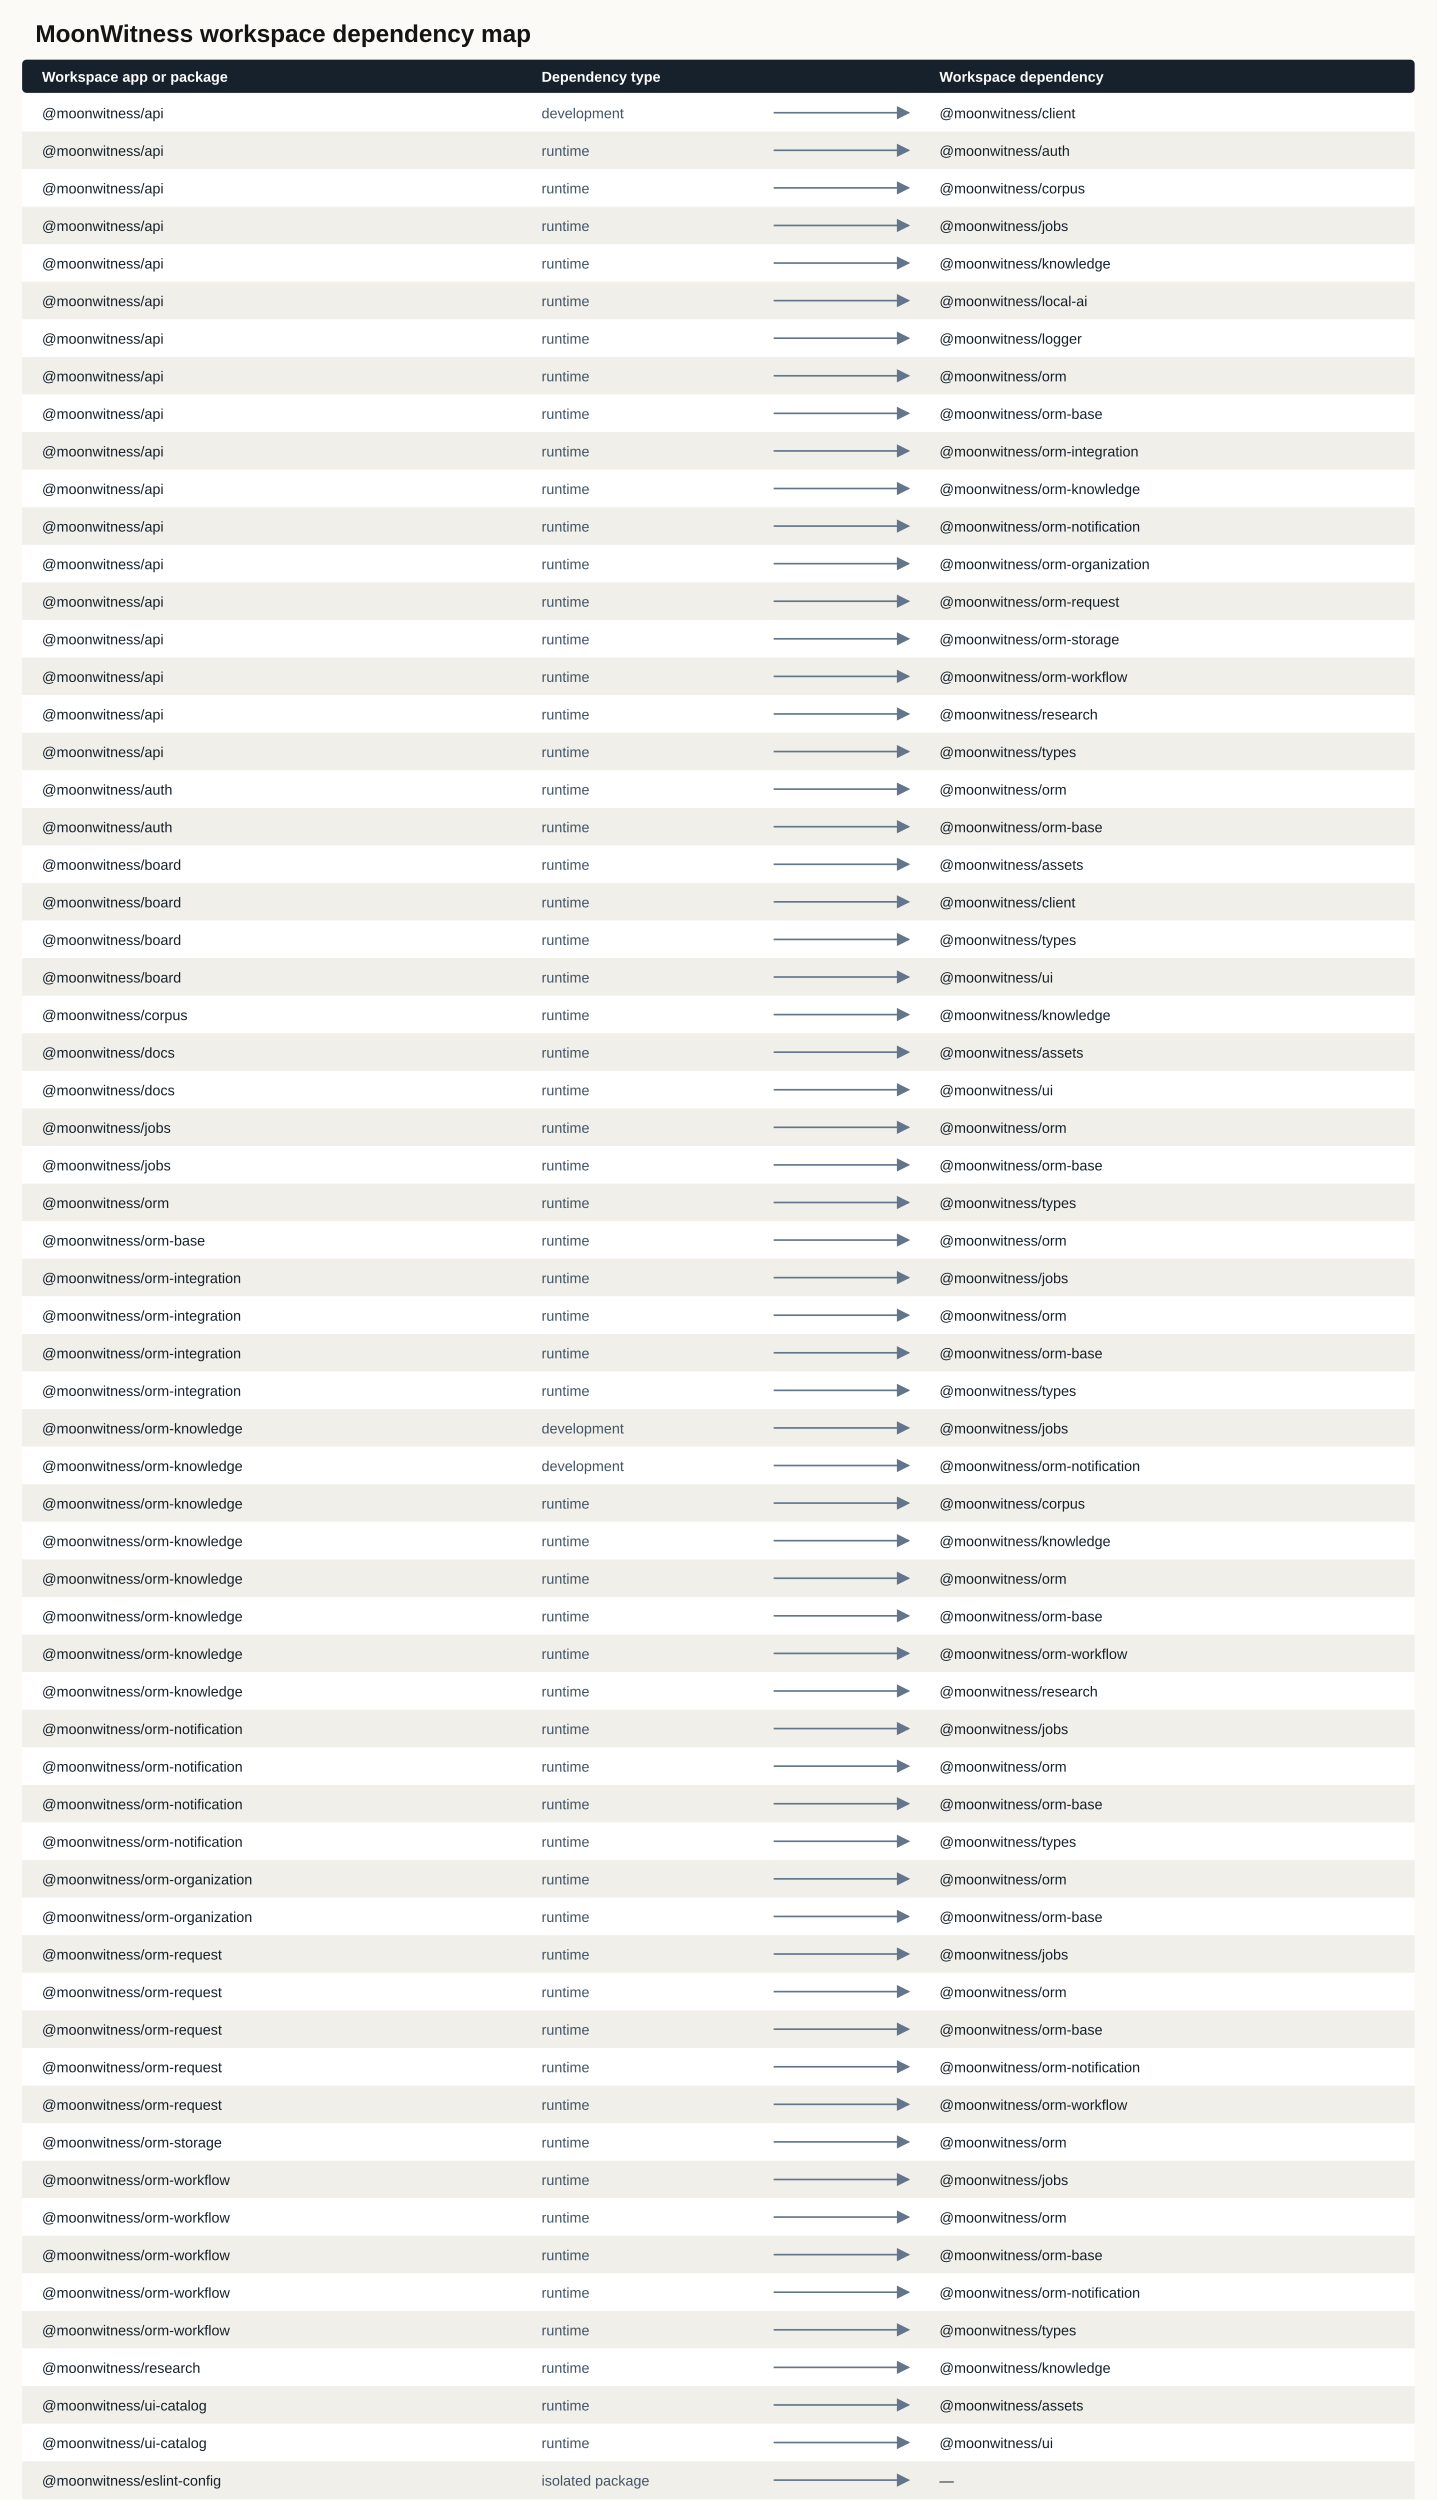
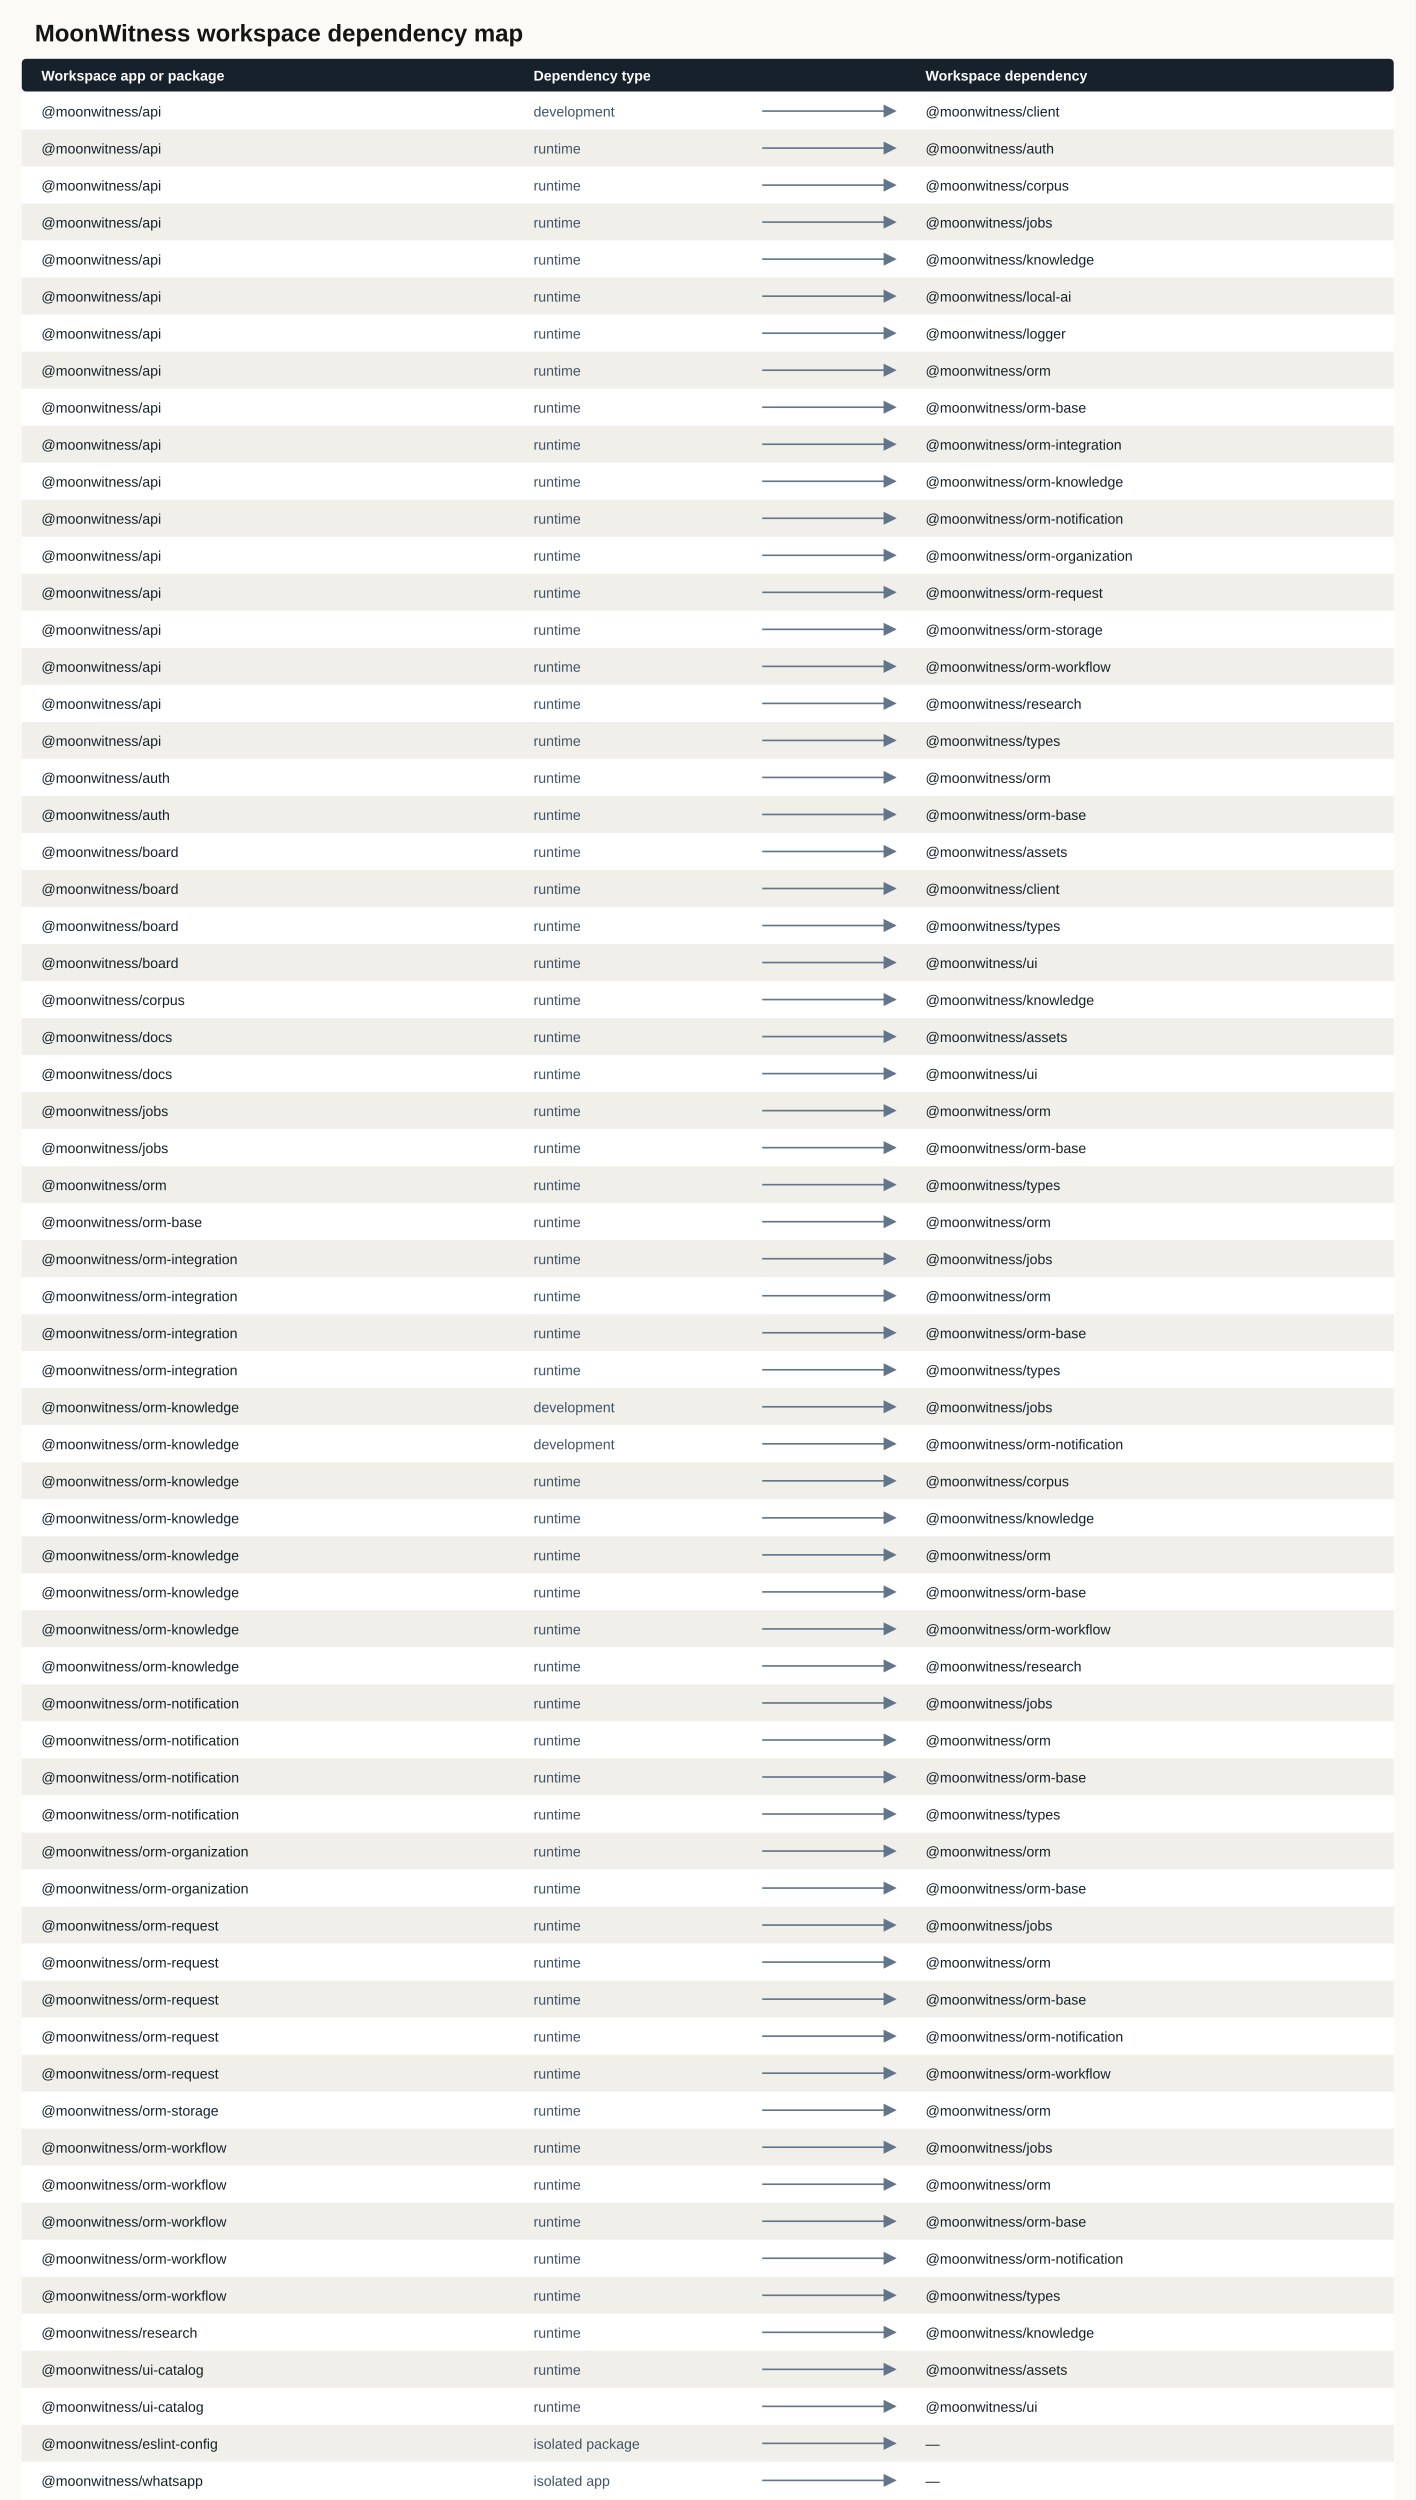
- <svg xmlns="http://www.w3.org/2000/svg" viewBox="0 0 1300 2262" role="img" aria-labelledby="diagram-title diagram-description">
+ <svg xmlns="http://www.w3.org/2000/svg" viewBox="0 0 1300 2296" role="img" aria-labelledby="diagram-title diagram-description">
  <rect width="100%" height="100%" fill="#fbfaf6" />
  <text x="32" y="38" fill="#141414" font-family="Arial,sans-serif" font-size="22" font-weight="700">MoonWitness workspace dependency map</text>
  <defs>
    <marker id="arrow" markerWidth="8" markerHeight="8" refX="7" refY="4" orient="auto">
      <path d="M 0 0 L 8 4 L 0 8 z" fill="#62758a" />
    </marker>
  </defs>
  <rect x="20" y="54" width="1260" height="30" rx="4" fill="#17212b" />
  <text x="38" y="74" fill="#ffffff" font-family="Arial,sans-serif" font-size="13" font-weight="700">Workspace app or package</text>
  <text x="490" y="74" fill="#ffffff" font-family="Arial,sans-serif" font-size="13" font-weight="700">Dependency type</text>
  <text x="850" y="74" fill="#ffffff" font-family="Arial,sans-serif" font-size="13" font-weight="700">Workspace dependency</text>
  <g>
    <rect x="20" y="85" width="1260" height="34" fill="#ffffff" />
    <text x="38" y="107" fill="#17212b" font-family="Arial,sans-serif" font-size="13">@moonwitness/api</text>
    <text x="490" y="107" fill="#435466" font-family="Arial,sans-serif" font-size="13">development</text>
    <path d="M 700 102 H 822" fill="none" stroke="#62758a" stroke-width="1.5" marker-end="url(#arrow)" />
    <text x="850" y="107" fill="#17212b" font-family="Arial,sans-serif" font-size="13">@moonwitness/client</text>
  </g>
  <g>
    <rect x="20" y="119" width="1260" height="34" fill="#f0efe9" />
    <text x="38" y="141" fill="#17212b" font-family="Arial,sans-serif" font-size="13">@moonwitness/api</text>
    <text x="490" y="141" fill="#435466" font-family="Arial,sans-serif" font-size="13">runtime</text>
    <path d="M 700 136 H 822" fill="none" stroke="#62758a" stroke-width="1.5" marker-end="url(#arrow)" />
    <text x="850" y="141" fill="#17212b" font-family="Arial,sans-serif" font-size="13">@moonwitness/auth</text>
  </g>
  <g>
    <rect x="20" y="153" width="1260" height="34" fill="#ffffff" />
    <text x="38" y="175" fill="#17212b" font-family="Arial,sans-serif" font-size="13">@moonwitness/api</text>
    <text x="490" y="175" fill="#435466" font-family="Arial,sans-serif" font-size="13">runtime</text>
    <path d="M 700 170 H 822" fill="none" stroke="#62758a" stroke-width="1.5" marker-end="url(#arrow)" />
    <text x="850" y="175" fill="#17212b" font-family="Arial,sans-serif" font-size="13">@moonwitness/corpus</text>
  </g>
  <g>
    <rect x="20" y="187" width="1260" height="34" fill="#f0efe9" />
    <text x="38" y="209" fill="#17212b" font-family="Arial,sans-serif" font-size="13">@moonwitness/api</text>
    <text x="490" y="209" fill="#435466" font-family="Arial,sans-serif" font-size="13">runtime</text>
    <path d="M 700 204 H 822" fill="none" stroke="#62758a" stroke-width="1.5" marker-end="url(#arrow)" />
    <text x="850" y="209" fill="#17212b" font-family="Arial,sans-serif" font-size="13">@moonwitness/jobs</text>
  </g>
  <g>
    <rect x="20" y="221" width="1260" height="34" fill="#ffffff" />
    <text x="38" y="243" fill="#17212b" font-family="Arial,sans-serif" font-size="13">@moonwitness/api</text>
    <text x="490" y="243" fill="#435466" font-family="Arial,sans-serif" font-size="13">runtime</text>
    <path d="M 700 238 H 822" fill="none" stroke="#62758a" stroke-width="1.5" marker-end="url(#arrow)" />
    <text x="850" y="243" fill="#17212b" font-family="Arial,sans-serif" font-size="13">@moonwitness/knowledge</text>
  </g>
  <g>
    <rect x="20" y="255" width="1260" height="34" fill="#f0efe9" />
    <text x="38" y="277" fill="#17212b" font-family="Arial,sans-serif" font-size="13">@moonwitness/api</text>
    <text x="490" y="277" fill="#435466" font-family="Arial,sans-serif" font-size="13">runtime</text>
    <path d="M 700 272 H 822" fill="none" stroke="#62758a" stroke-width="1.5" marker-end="url(#arrow)" />
    <text x="850" y="277" fill="#17212b" font-family="Arial,sans-serif" font-size="13">@moonwitness/local-ai</text>
  </g>
  <g>
    <rect x="20" y="289" width="1260" height="34" fill="#ffffff" />
    <text x="38" y="311" fill="#17212b" font-family="Arial,sans-serif" font-size="13">@moonwitness/api</text>
    <text x="490" y="311" fill="#435466" font-family="Arial,sans-serif" font-size="13">runtime</text>
    <path d="M 700 306 H 822" fill="none" stroke="#62758a" stroke-width="1.5" marker-end="url(#arrow)" />
    <text x="850" y="311" fill="#17212b" font-family="Arial,sans-serif" font-size="13">@moonwitness/logger</text>
  </g>
  <g>
    <rect x="20" y="323" width="1260" height="34" fill="#f0efe9" />
    <text x="38" y="345" fill="#17212b" font-family="Arial,sans-serif" font-size="13">@moonwitness/api</text>
    <text x="490" y="345" fill="#435466" font-family="Arial,sans-serif" font-size="13">runtime</text>
    <path d="M 700 340 H 822" fill="none" stroke="#62758a" stroke-width="1.5" marker-end="url(#arrow)" />
    <text x="850" y="345" fill="#17212b" font-family="Arial,sans-serif" font-size="13">@moonwitness/orm</text>
  </g>
  <g>
    <rect x="20" y="357" width="1260" height="34" fill="#ffffff" />
    <text x="38" y="379" fill="#17212b" font-family="Arial,sans-serif" font-size="13">@moonwitness/api</text>
    <text x="490" y="379" fill="#435466" font-family="Arial,sans-serif" font-size="13">runtime</text>
    <path d="M 700 374 H 822" fill="none" stroke="#62758a" stroke-width="1.5" marker-end="url(#arrow)" />
    <text x="850" y="379" fill="#17212b" font-family="Arial,sans-serif" font-size="13">@moonwitness/orm-base</text>
  </g>
  <g>
    <rect x="20" y="391" width="1260" height="34" fill="#f0efe9" />
    <text x="38" y="413" fill="#17212b" font-family="Arial,sans-serif" font-size="13">@moonwitness/api</text>
    <text x="490" y="413" fill="#435466" font-family="Arial,sans-serif" font-size="13">runtime</text>
    <path d="M 700 408 H 822" fill="none" stroke="#62758a" stroke-width="1.5" marker-end="url(#arrow)" />
    <text x="850" y="413" fill="#17212b" font-family="Arial,sans-serif" font-size="13">@moonwitness/orm-integration</text>
  </g>
  <g>
    <rect x="20" y="425" width="1260" height="34" fill="#ffffff" />
    <text x="38" y="447" fill="#17212b" font-family="Arial,sans-serif" font-size="13">@moonwitness/api</text>
    <text x="490" y="447" fill="#435466" font-family="Arial,sans-serif" font-size="13">runtime</text>
    <path d="M 700 442 H 822" fill="none" stroke="#62758a" stroke-width="1.5" marker-end="url(#arrow)" />
    <text x="850" y="447" fill="#17212b" font-family="Arial,sans-serif" font-size="13">@moonwitness/orm-knowledge</text>
  </g>
  <g>
    <rect x="20" y="459" width="1260" height="34" fill="#f0efe9" />
    <text x="38" y="481" fill="#17212b" font-family="Arial,sans-serif" font-size="13">@moonwitness/api</text>
    <text x="490" y="481" fill="#435466" font-family="Arial,sans-serif" font-size="13">runtime</text>
    <path d="M 700 476 H 822" fill="none" stroke="#62758a" stroke-width="1.5" marker-end="url(#arrow)" />
    <text x="850" y="481" fill="#17212b" font-family="Arial,sans-serif" font-size="13">@moonwitness/orm-notification</text>
  </g>
  <g>
    <rect x="20" y="493" width="1260" height="34" fill="#ffffff" />
    <text x="38" y="515" fill="#17212b" font-family="Arial,sans-serif" font-size="13">@moonwitness/api</text>
    <text x="490" y="515" fill="#435466" font-family="Arial,sans-serif" font-size="13">runtime</text>
    <path d="M 700 510 H 822" fill="none" stroke="#62758a" stroke-width="1.5" marker-end="url(#arrow)" />
    <text x="850" y="515" fill="#17212b" font-family="Arial,sans-serif" font-size="13">@moonwitness/orm-organization</text>
  </g>
  <g>
    <rect x="20" y="527" width="1260" height="34" fill="#f0efe9" />
    <text x="38" y="549" fill="#17212b" font-family="Arial,sans-serif" font-size="13">@moonwitness/api</text>
    <text x="490" y="549" fill="#435466" font-family="Arial,sans-serif" font-size="13">runtime</text>
    <path d="M 700 544 H 822" fill="none" stroke="#62758a" stroke-width="1.5" marker-end="url(#arrow)" />
    <text x="850" y="549" fill="#17212b" font-family="Arial,sans-serif" font-size="13">@moonwitness/orm-request</text>
  </g>
  <g>
    <rect x="20" y="561" width="1260" height="34" fill="#ffffff" />
    <text x="38" y="583" fill="#17212b" font-family="Arial,sans-serif" font-size="13">@moonwitness/api</text>
    <text x="490" y="583" fill="#435466" font-family="Arial,sans-serif" font-size="13">runtime</text>
    <path d="M 700 578 H 822" fill="none" stroke="#62758a" stroke-width="1.5" marker-end="url(#arrow)" />
    <text x="850" y="583" fill="#17212b" font-family="Arial,sans-serif" font-size="13">@moonwitness/orm-storage</text>
  </g>
  <g>
    <rect x="20" y="595" width="1260" height="34" fill="#f0efe9" />
    <text x="38" y="617" fill="#17212b" font-family="Arial,sans-serif" font-size="13">@moonwitness/api</text>
    <text x="490" y="617" fill="#435466" font-family="Arial,sans-serif" font-size="13">runtime</text>
    <path d="M 700 612 H 822" fill="none" stroke="#62758a" stroke-width="1.5" marker-end="url(#arrow)" />
    <text x="850" y="617" fill="#17212b" font-family="Arial,sans-serif" font-size="13">@moonwitness/orm-workflow</text>
  </g>
  <g>
    <rect x="20" y="629" width="1260" height="34" fill="#ffffff" />
    <text x="38" y="651" fill="#17212b" font-family="Arial,sans-serif" font-size="13">@moonwitness/api</text>
    <text x="490" y="651" fill="#435466" font-family="Arial,sans-serif" font-size="13">runtime</text>
    <path d="M 700 646 H 822" fill="none" stroke="#62758a" stroke-width="1.5" marker-end="url(#arrow)" />
    <text x="850" y="651" fill="#17212b" font-family="Arial,sans-serif" font-size="13">@moonwitness/research</text>
  </g>
  <g>
    <rect x="20" y="663" width="1260" height="34" fill="#f0efe9" />
    <text x="38" y="685" fill="#17212b" font-family="Arial,sans-serif" font-size="13">@moonwitness/api</text>
    <text x="490" y="685" fill="#435466" font-family="Arial,sans-serif" font-size="13">runtime</text>
    <path d="M 700 680 H 822" fill="none" stroke="#62758a" stroke-width="1.5" marker-end="url(#arrow)" />
    <text x="850" y="685" fill="#17212b" font-family="Arial,sans-serif" font-size="13">@moonwitness/types</text>
  </g>
  <g>
    <rect x="20" y="697" width="1260" height="34" fill="#ffffff" />
    <text x="38" y="719" fill="#17212b" font-family="Arial,sans-serif" font-size="13">@moonwitness/auth</text>
    <text x="490" y="719" fill="#435466" font-family="Arial,sans-serif" font-size="13">runtime</text>
    <path d="M 700 714 H 822" fill="none" stroke="#62758a" stroke-width="1.5" marker-end="url(#arrow)" />
    <text x="850" y="719" fill="#17212b" font-family="Arial,sans-serif" font-size="13">@moonwitness/orm</text>
  </g>
  <g>
    <rect x="20" y="731" width="1260" height="34" fill="#f0efe9" />
    <text x="38" y="753" fill="#17212b" font-family="Arial,sans-serif" font-size="13">@moonwitness/auth</text>
    <text x="490" y="753" fill="#435466" font-family="Arial,sans-serif" font-size="13">runtime</text>
    <path d="M 700 748 H 822" fill="none" stroke="#62758a" stroke-width="1.5" marker-end="url(#arrow)" />
    <text x="850" y="753" fill="#17212b" font-family="Arial,sans-serif" font-size="13">@moonwitness/orm-base</text>
  </g>
  <g>
    <rect x="20" y="765" width="1260" height="34" fill="#ffffff" />
    <text x="38" y="787" fill="#17212b" font-family="Arial,sans-serif" font-size="13">@moonwitness/board</text>
    <text x="490" y="787" fill="#435466" font-family="Arial,sans-serif" font-size="13">runtime</text>
    <path d="M 700 782 H 822" fill="none" stroke="#62758a" stroke-width="1.5" marker-end="url(#arrow)" />
    <text x="850" y="787" fill="#17212b" font-family="Arial,sans-serif" font-size="13">@moonwitness/assets</text>
  </g>
  <g>
    <rect x="20" y="799" width="1260" height="34" fill="#f0efe9" />
    <text x="38" y="821" fill="#17212b" font-family="Arial,sans-serif" font-size="13">@moonwitness/board</text>
    <text x="490" y="821" fill="#435466" font-family="Arial,sans-serif" font-size="13">runtime</text>
    <path d="M 700 816 H 822" fill="none" stroke="#62758a" stroke-width="1.5" marker-end="url(#arrow)" />
    <text x="850" y="821" fill="#17212b" font-family="Arial,sans-serif" font-size="13">@moonwitness/client</text>
  </g>
  <g>
    <rect x="20" y="833" width="1260" height="34" fill="#ffffff" />
    <text x="38" y="855" fill="#17212b" font-family="Arial,sans-serif" font-size="13">@moonwitness/board</text>
    <text x="490" y="855" fill="#435466" font-family="Arial,sans-serif" font-size="13">runtime</text>
    <path d="M 700 850 H 822" fill="none" stroke="#62758a" stroke-width="1.5" marker-end="url(#arrow)" />
    <text x="850" y="855" fill="#17212b" font-family="Arial,sans-serif" font-size="13">@moonwitness/types</text>
  </g>
  <g>
    <rect x="20" y="867" width="1260" height="34" fill="#f0efe9" />
    <text x="38" y="889" fill="#17212b" font-family="Arial,sans-serif" font-size="13">@moonwitness/board</text>
    <text x="490" y="889" fill="#435466" font-family="Arial,sans-serif" font-size="13">runtime</text>
    <path d="M 700 884 H 822" fill="none" stroke="#62758a" stroke-width="1.5" marker-end="url(#arrow)" />
    <text x="850" y="889" fill="#17212b" font-family="Arial,sans-serif" font-size="13">@moonwitness/ui</text>
  </g>
  <g>
    <rect x="20" y="901" width="1260" height="34" fill="#ffffff" />
    <text x="38" y="923" fill="#17212b" font-family="Arial,sans-serif" font-size="13">@moonwitness/corpus</text>
    <text x="490" y="923" fill="#435466" font-family="Arial,sans-serif" font-size="13">runtime</text>
    <path d="M 700 918 H 822" fill="none" stroke="#62758a" stroke-width="1.5" marker-end="url(#arrow)" />
    <text x="850" y="923" fill="#17212b" font-family="Arial,sans-serif" font-size="13">@moonwitness/knowledge</text>
  </g>
  <g>
    <rect x="20" y="935" width="1260" height="34" fill="#f0efe9" />
    <text x="38" y="957" fill="#17212b" font-family="Arial,sans-serif" font-size="13">@moonwitness/docs</text>
    <text x="490" y="957" fill="#435466" font-family="Arial,sans-serif" font-size="13">runtime</text>
    <path d="M 700 952 H 822" fill="none" stroke="#62758a" stroke-width="1.5" marker-end="url(#arrow)" />
    <text x="850" y="957" fill="#17212b" font-family="Arial,sans-serif" font-size="13">@moonwitness/assets</text>
  </g>
  <g>
    <rect x="20" y="969" width="1260" height="34" fill="#ffffff" />
    <text x="38" y="991" fill="#17212b" font-family="Arial,sans-serif" font-size="13">@moonwitness/docs</text>
    <text x="490" y="991" fill="#435466" font-family="Arial,sans-serif" font-size="13">runtime</text>
    <path d="M 700 986 H 822" fill="none" stroke="#62758a" stroke-width="1.5" marker-end="url(#arrow)" />
    <text x="850" y="991" fill="#17212b" font-family="Arial,sans-serif" font-size="13">@moonwitness/ui</text>
  </g>
  <g>
    <rect x="20" y="1003" width="1260" height="34" fill="#f0efe9" />
    <text x="38" y="1025" fill="#17212b" font-family="Arial,sans-serif" font-size="13">@moonwitness/jobs</text>
    <text x="490" y="1025" fill="#435466" font-family="Arial,sans-serif" font-size="13">runtime</text>
    <path d="M 700 1020 H 822" fill="none" stroke="#62758a" stroke-width="1.5" marker-end="url(#arrow)" />
    <text x="850" y="1025" fill="#17212b" font-family="Arial,sans-serif" font-size="13">@moonwitness/orm</text>
  </g>
  <g>
    <rect x="20" y="1037" width="1260" height="34" fill="#ffffff" />
    <text x="38" y="1059" fill="#17212b" font-family="Arial,sans-serif" font-size="13">@moonwitness/jobs</text>
    <text x="490" y="1059" fill="#435466" font-family="Arial,sans-serif" font-size="13">runtime</text>
    <path d="M 700 1054 H 822" fill="none" stroke="#62758a" stroke-width="1.5" marker-end="url(#arrow)" />
    <text x="850" y="1059" fill="#17212b" font-family="Arial,sans-serif" font-size="13">@moonwitness/orm-base</text>
  </g>
  <g>
    <rect x="20" y="1071" width="1260" height="34" fill="#f0efe9" />
    <text x="38" y="1093" fill="#17212b" font-family="Arial,sans-serif" font-size="13">@moonwitness/orm</text>
    <text x="490" y="1093" fill="#435466" font-family="Arial,sans-serif" font-size="13">runtime</text>
    <path d="M 700 1088 H 822" fill="none" stroke="#62758a" stroke-width="1.5" marker-end="url(#arrow)" />
    <text x="850" y="1093" fill="#17212b" font-family="Arial,sans-serif" font-size="13">@moonwitness/types</text>
  </g>
  <g>
    <rect x="20" y="1105" width="1260" height="34" fill="#ffffff" />
    <text x="38" y="1127" fill="#17212b" font-family="Arial,sans-serif" font-size="13">@moonwitness/orm-base</text>
    <text x="490" y="1127" fill="#435466" font-family="Arial,sans-serif" font-size="13">runtime</text>
    <path d="M 700 1122 H 822" fill="none" stroke="#62758a" stroke-width="1.5" marker-end="url(#arrow)" />
    <text x="850" y="1127" fill="#17212b" font-family="Arial,sans-serif" font-size="13">@moonwitness/orm</text>
  </g>
  <g>
    <rect x="20" y="1139" width="1260" height="34" fill="#f0efe9" />
    <text x="38" y="1161" fill="#17212b" font-family="Arial,sans-serif" font-size="13">@moonwitness/orm-integration</text>
    <text x="490" y="1161" fill="#435466" font-family="Arial,sans-serif" font-size="13">runtime</text>
    <path d="M 700 1156 H 822" fill="none" stroke="#62758a" stroke-width="1.5" marker-end="url(#arrow)" />
    <text x="850" y="1161" fill="#17212b" font-family="Arial,sans-serif" font-size="13">@moonwitness/jobs</text>
  </g>
  <g>
    <rect x="20" y="1173" width="1260" height="34" fill="#ffffff" />
    <text x="38" y="1195" fill="#17212b" font-family="Arial,sans-serif" font-size="13">@moonwitness/orm-integration</text>
    <text x="490" y="1195" fill="#435466" font-family="Arial,sans-serif" font-size="13">runtime</text>
    <path d="M 700 1190 H 822" fill="none" stroke="#62758a" stroke-width="1.5" marker-end="url(#arrow)" />
    <text x="850" y="1195" fill="#17212b" font-family="Arial,sans-serif" font-size="13">@moonwitness/orm</text>
  </g>
  <g>
    <rect x="20" y="1207" width="1260" height="34" fill="#f0efe9" />
    <text x="38" y="1229" fill="#17212b" font-family="Arial,sans-serif" font-size="13">@moonwitness/orm-integration</text>
    <text x="490" y="1229" fill="#435466" font-family="Arial,sans-serif" font-size="13">runtime</text>
    <path d="M 700 1224 H 822" fill="none" stroke="#62758a" stroke-width="1.5" marker-end="url(#arrow)" />
    <text x="850" y="1229" fill="#17212b" font-family="Arial,sans-serif" font-size="13">@moonwitness/orm-base</text>
  </g>
  <g>
    <rect x="20" y="1241" width="1260" height="34" fill="#ffffff" />
    <text x="38" y="1263" fill="#17212b" font-family="Arial,sans-serif" font-size="13">@moonwitness/orm-integration</text>
    <text x="490" y="1263" fill="#435466" font-family="Arial,sans-serif" font-size="13">runtime</text>
    <path d="M 700 1258 H 822" fill="none" stroke="#62758a" stroke-width="1.5" marker-end="url(#arrow)" />
    <text x="850" y="1263" fill="#17212b" font-family="Arial,sans-serif" font-size="13">@moonwitness/types</text>
  </g>
  <g>
    <rect x="20" y="1275" width="1260" height="34" fill="#f0efe9" />
    <text x="38" y="1297" fill="#17212b" font-family="Arial,sans-serif" font-size="13">@moonwitness/orm-knowledge</text>
    <text x="490" y="1297" fill="#435466" font-family="Arial,sans-serif" font-size="13">development</text>
    <path d="M 700 1292 H 822" fill="none" stroke="#62758a" stroke-width="1.5" marker-end="url(#arrow)" />
    <text x="850" y="1297" fill="#17212b" font-family="Arial,sans-serif" font-size="13">@moonwitness/jobs</text>
  </g>
  <g>
    <rect x="20" y="1309" width="1260" height="34" fill="#ffffff" />
    <text x="38" y="1331" fill="#17212b" font-family="Arial,sans-serif" font-size="13">@moonwitness/orm-knowledge</text>
    <text x="490" y="1331" fill="#435466" font-family="Arial,sans-serif" font-size="13">development</text>
    <path d="M 700 1326 H 822" fill="none" stroke="#62758a" stroke-width="1.5" marker-end="url(#arrow)" />
    <text x="850" y="1331" fill="#17212b" font-family="Arial,sans-serif" font-size="13">@moonwitness/orm-notification</text>
  </g>
  <g>
    <rect x="20" y="1343" width="1260" height="34" fill="#f0efe9" />
    <text x="38" y="1365" fill="#17212b" font-family="Arial,sans-serif" font-size="13">@moonwitness/orm-knowledge</text>
    <text x="490" y="1365" fill="#435466" font-family="Arial,sans-serif" font-size="13">runtime</text>
    <path d="M 700 1360 H 822" fill="none" stroke="#62758a" stroke-width="1.5" marker-end="url(#arrow)" />
    <text x="850" y="1365" fill="#17212b" font-family="Arial,sans-serif" font-size="13">@moonwitness/corpus</text>
  </g>
  <g>
    <rect x="20" y="1377" width="1260" height="34" fill="#ffffff" />
    <text x="38" y="1399" fill="#17212b" font-family="Arial,sans-serif" font-size="13">@moonwitness/orm-knowledge</text>
    <text x="490" y="1399" fill="#435466" font-family="Arial,sans-serif" font-size="13">runtime</text>
    <path d="M 700 1394 H 822" fill="none" stroke="#62758a" stroke-width="1.5" marker-end="url(#arrow)" />
    <text x="850" y="1399" fill="#17212b" font-family="Arial,sans-serif" font-size="13">@moonwitness/knowledge</text>
  </g>
  <g>
    <rect x="20" y="1411" width="1260" height="34" fill="#f0efe9" />
    <text x="38" y="1433" fill="#17212b" font-family="Arial,sans-serif" font-size="13">@moonwitness/orm-knowledge</text>
    <text x="490" y="1433" fill="#435466" font-family="Arial,sans-serif" font-size="13">runtime</text>
    <path d="M 700 1428 H 822" fill="none" stroke="#62758a" stroke-width="1.5" marker-end="url(#arrow)" />
    <text x="850" y="1433" fill="#17212b" font-family="Arial,sans-serif" font-size="13">@moonwitness/orm</text>
  </g>
  <g>
    <rect x="20" y="1445" width="1260" height="34" fill="#ffffff" />
    <text x="38" y="1467" fill="#17212b" font-family="Arial,sans-serif" font-size="13">@moonwitness/orm-knowledge</text>
    <text x="490" y="1467" fill="#435466" font-family="Arial,sans-serif" font-size="13">runtime</text>
    <path d="M 700 1462 H 822" fill="none" stroke="#62758a" stroke-width="1.5" marker-end="url(#arrow)" />
    <text x="850" y="1467" fill="#17212b" font-family="Arial,sans-serif" font-size="13">@moonwitness/orm-base</text>
  </g>
  <g>
    <rect x="20" y="1479" width="1260" height="34" fill="#f0efe9" />
    <text x="38" y="1501" fill="#17212b" font-family="Arial,sans-serif" font-size="13">@moonwitness/orm-knowledge</text>
    <text x="490" y="1501" fill="#435466" font-family="Arial,sans-serif" font-size="13">runtime</text>
    <path d="M 700 1496 H 822" fill="none" stroke="#62758a" stroke-width="1.5" marker-end="url(#arrow)" />
    <text x="850" y="1501" fill="#17212b" font-family="Arial,sans-serif" font-size="13">@moonwitness/orm-workflow</text>
  </g>
  <g>
    <rect x="20" y="1513" width="1260" height="34" fill="#ffffff" />
    <text x="38" y="1535" fill="#17212b" font-family="Arial,sans-serif" font-size="13">@moonwitness/orm-knowledge</text>
    <text x="490" y="1535" fill="#435466" font-family="Arial,sans-serif" font-size="13">runtime</text>
    <path d="M 700 1530 H 822" fill="none" stroke="#62758a" stroke-width="1.5" marker-end="url(#arrow)" />
    <text x="850" y="1535" fill="#17212b" font-family="Arial,sans-serif" font-size="13">@moonwitness/research</text>
  </g>
  <g>
    <rect x="20" y="1547" width="1260" height="34" fill="#f0efe9" />
    <text x="38" y="1569" fill="#17212b" font-family="Arial,sans-serif" font-size="13">@moonwitness/orm-notification</text>
    <text x="490" y="1569" fill="#435466" font-family="Arial,sans-serif" font-size="13">runtime</text>
    <path d="M 700 1564 H 822" fill="none" stroke="#62758a" stroke-width="1.5" marker-end="url(#arrow)" />
    <text x="850" y="1569" fill="#17212b" font-family="Arial,sans-serif" font-size="13">@moonwitness/jobs</text>
  </g>
  <g>
    <rect x="20" y="1581" width="1260" height="34" fill="#ffffff" />
    <text x="38" y="1603" fill="#17212b" font-family="Arial,sans-serif" font-size="13">@moonwitness/orm-notification</text>
    <text x="490" y="1603" fill="#435466" font-family="Arial,sans-serif" font-size="13">runtime</text>
    <path d="M 700 1598 H 822" fill="none" stroke="#62758a" stroke-width="1.5" marker-end="url(#arrow)" />
    <text x="850" y="1603" fill="#17212b" font-family="Arial,sans-serif" font-size="13">@moonwitness/orm</text>
  </g>
  <g>
    <rect x="20" y="1615" width="1260" height="34" fill="#f0efe9" />
    <text x="38" y="1637" fill="#17212b" font-family="Arial,sans-serif" font-size="13">@moonwitness/orm-notification</text>
    <text x="490" y="1637" fill="#435466" font-family="Arial,sans-serif" font-size="13">runtime</text>
    <path d="M 700 1632 H 822" fill="none" stroke="#62758a" stroke-width="1.5" marker-end="url(#arrow)" />
    <text x="850" y="1637" fill="#17212b" font-family="Arial,sans-serif" font-size="13">@moonwitness/orm-base</text>
  </g>
  <g>
    <rect x="20" y="1649" width="1260" height="34" fill="#ffffff" />
    <text x="38" y="1671" fill="#17212b" font-family="Arial,sans-serif" font-size="13">@moonwitness/orm-notification</text>
    <text x="490" y="1671" fill="#435466" font-family="Arial,sans-serif" font-size="13">runtime</text>
    <path d="M 700 1666 H 822" fill="none" stroke="#62758a" stroke-width="1.5" marker-end="url(#arrow)" />
    <text x="850" y="1671" fill="#17212b" font-family="Arial,sans-serif" font-size="13">@moonwitness/types</text>
  </g>
  <g>
    <rect x="20" y="1683" width="1260" height="34" fill="#f0efe9" />
    <text x="38" y="1705" fill="#17212b" font-family="Arial,sans-serif" font-size="13">@moonwitness/orm-organization</text>
    <text x="490" y="1705" fill="#435466" font-family="Arial,sans-serif" font-size="13">runtime</text>
    <path d="M 700 1700 H 822" fill="none" stroke="#62758a" stroke-width="1.5" marker-end="url(#arrow)" />
    <text x="850" y="1705" fill="#17212b" font-family="Arial,sans-serif" font-size="13">@moonwitness/orm</text>
  </g>
  <g>
    <rect x="20" y="1717" width="1260" height="34" fill="#ffffff" />
    <text x="38" y="1739" fill="#17212b" font-family="Arial,sans-serif" font-size="13">@moonwitness/orm-organization</text>
    <text x="490" y="1739" fill="#435466" font-family="Arial,sans-serif" font-size="13">runtime</text>
    <path d="M 700 1734 H 822" fill="none" stroke="#62758a" stroke-width="1.5" marker-end="url(#arrow)" />
    <text x="850" y="1739" fill="#17212b" font-family="Arial,sans-serif" font-size="13">@moonwitness/orm-base</text>
  </g>
  <g>
    <rect x="20" y="1751" width="1260" height="34" fill="#f0efe9" />
    <text x="38" y="1773" fill="#17212b" font-family="Arial,sans-serif" font-size="13">@moonwitness/orm-request</text>
    <text x="490" y="1773" fill="#435466" font-family="Arial,sans-serif" font-size="13">runtime</text>
    <path d="M 700 1768 H 822" fill="none" stroke="#62758a" stroke-width="1.5" marker-end="url(#arrow)" />
    <text x="850" y="1773" fill="#17212b" font-family="Arial,sans-serif" font-size="13">@moonwitness/jobs</text>
  </g>
  <g>
    <rect x="20" y="1785" width="1260" height="34" fill="#ffffff" />
    <text x="38" y="1807" fill="#17212b" font-family="Arial,sans-serif" font-size="13">@moonwitness/orm-request</text>
    <text x="490" y="1807" fill="#435466" font-family="Arial,sans-serif" font-size="13">runtime</text>
    <path d="M 700 1802 H 822" fill="none" stroke="#62758a" stroke-width="1.5" marker-end="url(#arrow)" />
    <text x="850" y="1807" fill="#17212b" font-family="Arial,sans-serif" font-size="13">@moonwitness/orm</text>
  </g>
  <g>
    <rect x="20" y="1819" width="1260" height="34" fill="#f0efe9" />
    <text x="38" y="1841" fill="#17212b" font-family="Arial,sans-serif" font-size="13">@moonwitness/orm-request</text>
    <text x="490" y="1841" fill="#435466" font-family="Arial,sans-serif" font-size="13">runtime</text>
    <path d="M 700 1836 H 822" fill="none" stroke="#62758a" stroke-width="1.5" marker-end="url(#arrow)" />
    <text x="850" y="1841" fill="#17212b" font-family="Arial,sans-serif" font-size="13">@moonwitness/orm-base</text>
  </g>
  <g>
    <rect x="20" y="1853" width="1260" height="34" fill="#ffffff" />
    <text x="38" y="1875" fill="#17212b" font-family="Arial,sans-serif" font-size="13">@moonwitness/orm-request</text>
    <text x="490" y="1875" fill="#435466" font-family="Arial,sans-serif" font-size="13">runtime</text>
    <path d="M 700 1870 H 822" fill="none" stroke="#62758a" stroke-width="1.5" marker-end="url(#arrow)" />
    <text x="850" y="1875" fill="#17212b" font-family="Arial,sans-serif" font-size="13">@moonwitness/orm-notification</text>
  </g>
  <g>
    <rect x="20" y="1887" width="1260" height="34" fill="#f0efe9" />
    <text x="38" y="1909" fill="#17212b" font-family="Arial,sans-serif" font-size="13">@moonwitness/orm-request</text>
    <text x="490" y="1909" fill="#435466" font-family="Arial,sans-serif" font-size="13">runtime</text>
    <path d="M 700 1904 H 822" fill="none" stroke="#62758a" stroke-width="1.5" marker-end="url(#arrow)" />
    <text x="850" y="1909" fill="#17212b" font-family="Arial,sans-serif" font-size="13">@moonwitness/orm-workflow</text>
  </g>
  <g>
    <rect x="20" y="1921" width="1260" height="34" fill="#ffffff" />
    <text x="38" y="1943" fill="#17212b" font-family="Arial,sans-serif" font-size="13">@moonwitness/orm-storage</text>
    <text x="490" y="1943" fill="#435466" font-family="Arial,sans-serif" font-size="13">runtime</text>
    <path d="M 700 1938 H 822" fill="none" stroke="#62758a" stroke-width="1.5" marker-end="url(#arrow)" />
    <text x="850" y="1943" fill="#17212b" font-family="Arial,sans-serif" font-size="13">@moonwitness/orm</text>
  </g>
  <g>
    <rect x="20" y="1955" width="1260" height="34" fill="#f0efe9" />
    <text x="38" y="1977" fill="#17212b" font-family="Arial,sans-serif" font-size="13">@moonwitness/orm-workflow</text>
    <text x="490" y="1977" fill="#435466" font-family="Arial,sans-serif" font-size="13">runtime</text>
    <path d="M 700 1972 H 822" fill="none" stroke="#62758a" stroke-width="1.5" marker-end="url(#arrow)" />
    <text x="850" y="1977" fill="#17212b" font-family="Arial,sans-serif" font-size="13">@moonwitness/jobs</text>
  </g>
  <g>
    <rect x="20" y="1989" width="1260" height="34" fill="#ffffff" />
    <text x="38" y="2011" fill="#17212b" font-family="Arial,sans-serif" font-size="13">@moonwitness/orm-workflow</text>
    <text x="490" y="2011" fill="#435466" font-family="Arial,sans-serif" font-size="13">runtime</text>
    <path d="M 700 2006 H 822" fill="none" stroke="#62758a" stroke-width="1.5" marker-end="url(#arrow)" />
    <text x="850" y="2011" fill="#17212b" font-family="Arial,sans-serif" font-size="13">@moonwitness/orm</text>
  </g>
  <g>
    <rect x="20" y="2023" width="1260" height="34" fill="#f0efe9" />
    <text x="38" y="2045" fill="#17212b" font-family="Arial,sans-serif" font-size="13">@moonwitness/orm-workflow</text>
    <text x="490" y="2045" fill="#435466" font-family="Arial,sans-serif" font-size="13">runtime</text>
    <path d="M 700 2040 H 822" fill="none" stroke="#62758a" stroke-width="1.5" marker-end="url(#arrow)" />
    <text x="850" y="2045" fill="#17212b" font-family="Arial,sans-serif" font-size="13">@moonwitness/orm-base</text>
  </g>
  <g>
    <rect x="20" y="2057" width="1260" height="34" fill="#ffffff" />
    <text x="38" y="2079" fill="#17212b" font-family="Arial,sans-serif" font-size="13">@moonwitness/orm-workflow</text>
    <text x="490" y="2079" fill="#435466" font-family="Arial,sans-serif" font-size="13">runtime</text>
    <path d="M 700 2074 H 822" fill="none" stroke="#62758a" stroke-width="1.5" marker-end="url(#arrow)" />
    <text x="850" y="2079" fill="#17212b" font-family="Arial,sans-serif" font-size="13">@moonwitness/orm-notification</text>
  </g>
  <g>
    <rect x="20" y="2091" width="1260" height="34" fill="#f0efe9" />
    <text x="38" y="2113" fill="#17212b" font-family="Arial,sans-serif" font-size="13">@moonwitness/orm-workflow</text>
    <text x="490" y="2113" fill="#435466" font-family="Arial,sans-serif" font-size="13">runtime</text>
    <path d="M 700 2108 H 822" fill="none" stroke="#62758a" stroke-width="1.5" marker-end="url(#arrow)" />
    <text x="850" y="2113" fill="#17212b" font-family="Arial,sans-serif" font-size="13">@moonwitness/types</text>
  </g>
  <g>
    <rect x="20" y="2125" width="1260" height="34" fill="#ffffff" />
    <text x="38" y="2147" fill="#17212b" font-family="Arial,sans-serif" font-size="13">@moonwitness/research</text>
    <text x="490" y="2147" fill="#435466" font-family="Arial,sans-serif" font-size="13">runtime</text>
    <path d="M 700 2142 H 822" fill="none" stroke="#62758a" stroke-width="1.5" marker-end="url(#arrow)" />
    <text x="850" y="2147" fill="#17212b" font-family="Arial,sans-serif" font-size="13">@moonwitness/knowledge</text>
  </g>
  <g>
    <rect x="20" y="2159" width="1260" height="34" fill="#f0efe9" />
    <text x="38" y="2181" fill="#17212b" font-family="Arial,sans-serif" font-size="13">@moonwitness/ui-catalog</text>
    <text x="490" y="2181" fill="#435466" font-family="Arial,sans-serif" font-size="13">runtime</text>
    <path d="M 700 2176 H 822" fill="none" stroke="#62758a" stroke-width="1.5" marker-end="url(#arrow)" />
    <text x="850" y="2181" fill="#17212b" font-family="Arial,sans-serif" font-size="13">@moonwitness/assets</text>
  </g>
  <g>
    <rect x="20" y="2193" width="1260" height="34" fill="#ffffff" />
    <text x="38" y="2215" fill="#17212b" font-family="Arial,sans-serif" font-size="13">@moonwitness/ui-catalog</text>
    <text x="490" y="2215" fill="#435466" font-family="Arial,sans-serif" font-size="13">runtime</text>
    <path d="M 700 2210 H 822" fill="none" stroke="#62758a" stroke-width="1.5" marker-end="url(#arrow)" />
    <text x="850" y="2215" fill="#17212b" font-family="Arial,sans-serif" font-size="13">@moonwitness/ui</text>
  </g>
  <g>
    <rect x="20" y="2227" width="1260" height="34" fill="#f0efe9" />
    <text x="38" y="2249" fill="#17212b" font-family="Arial,sans-serif" font-size="13">@moonwitness/eslint-config</text>
    <text x="490" y="2249" fill="#435466" font-family="Arial,sans-serif" font-size="13">isolated package</text>
    <path d="M 700 2244 H 822" fill="none" stroke="#62758a" stroke-width="1.5" marker-end="url(#arrow)" />
    <text x="850" y="2249" fill="#17212b" font-family="Arial,sans-serif" font-size="13">—</text>
  </g>
+   <g>
+     <rect x="20" y="2261" width="1260" height="34" fill="#ffffff" />
+     <text x="38" y="2283" fill="#17212b" font-family="Arial,sans-serif" font-size="13">@moonwitness/whatsapp</text>
+     <text x="490" y="2283" fill="#435466" font-family="Arial,sans-serif" font-size="13">isolated app</text>
+     <path d="M 700 2278 H 822" fill="none" stroke="#62758a" stroke-width="1.5" marker-end="url(#arrow)" />
+     <text x="850" y="2283" fill="#17212b" font-family="Arial,sans-serif" font-size="13">—</text>
+   </g>
</svg>
